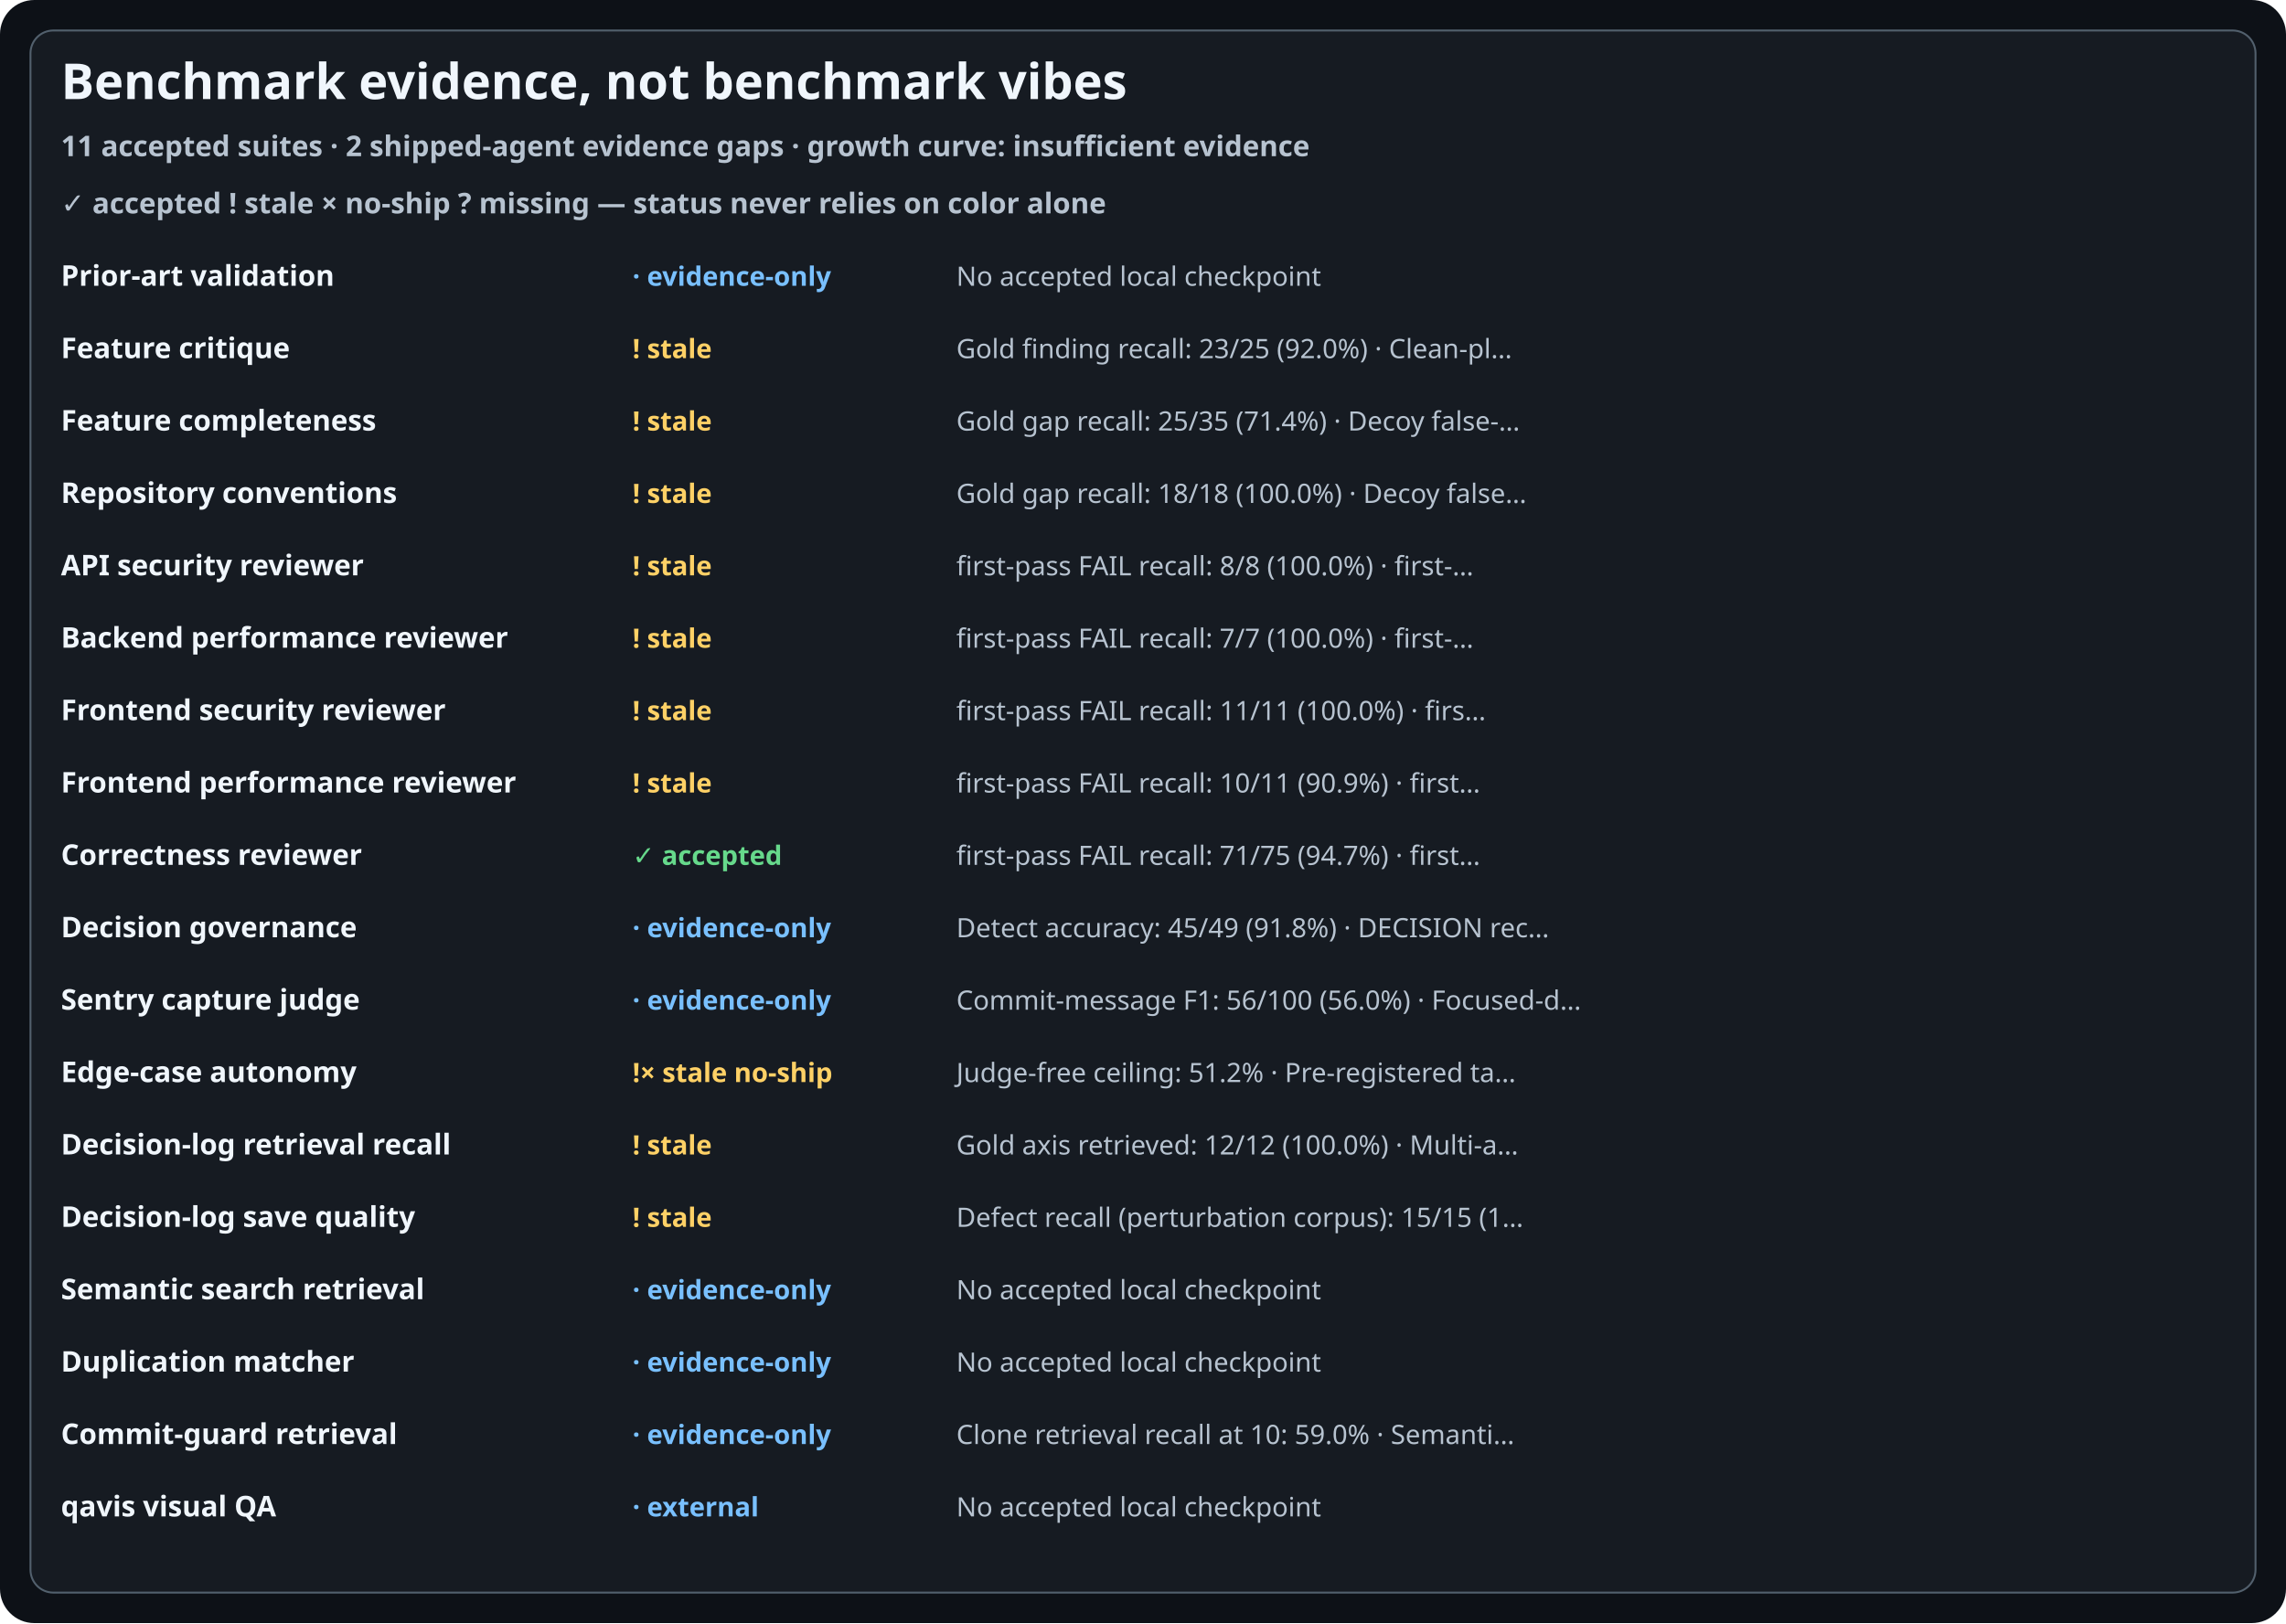
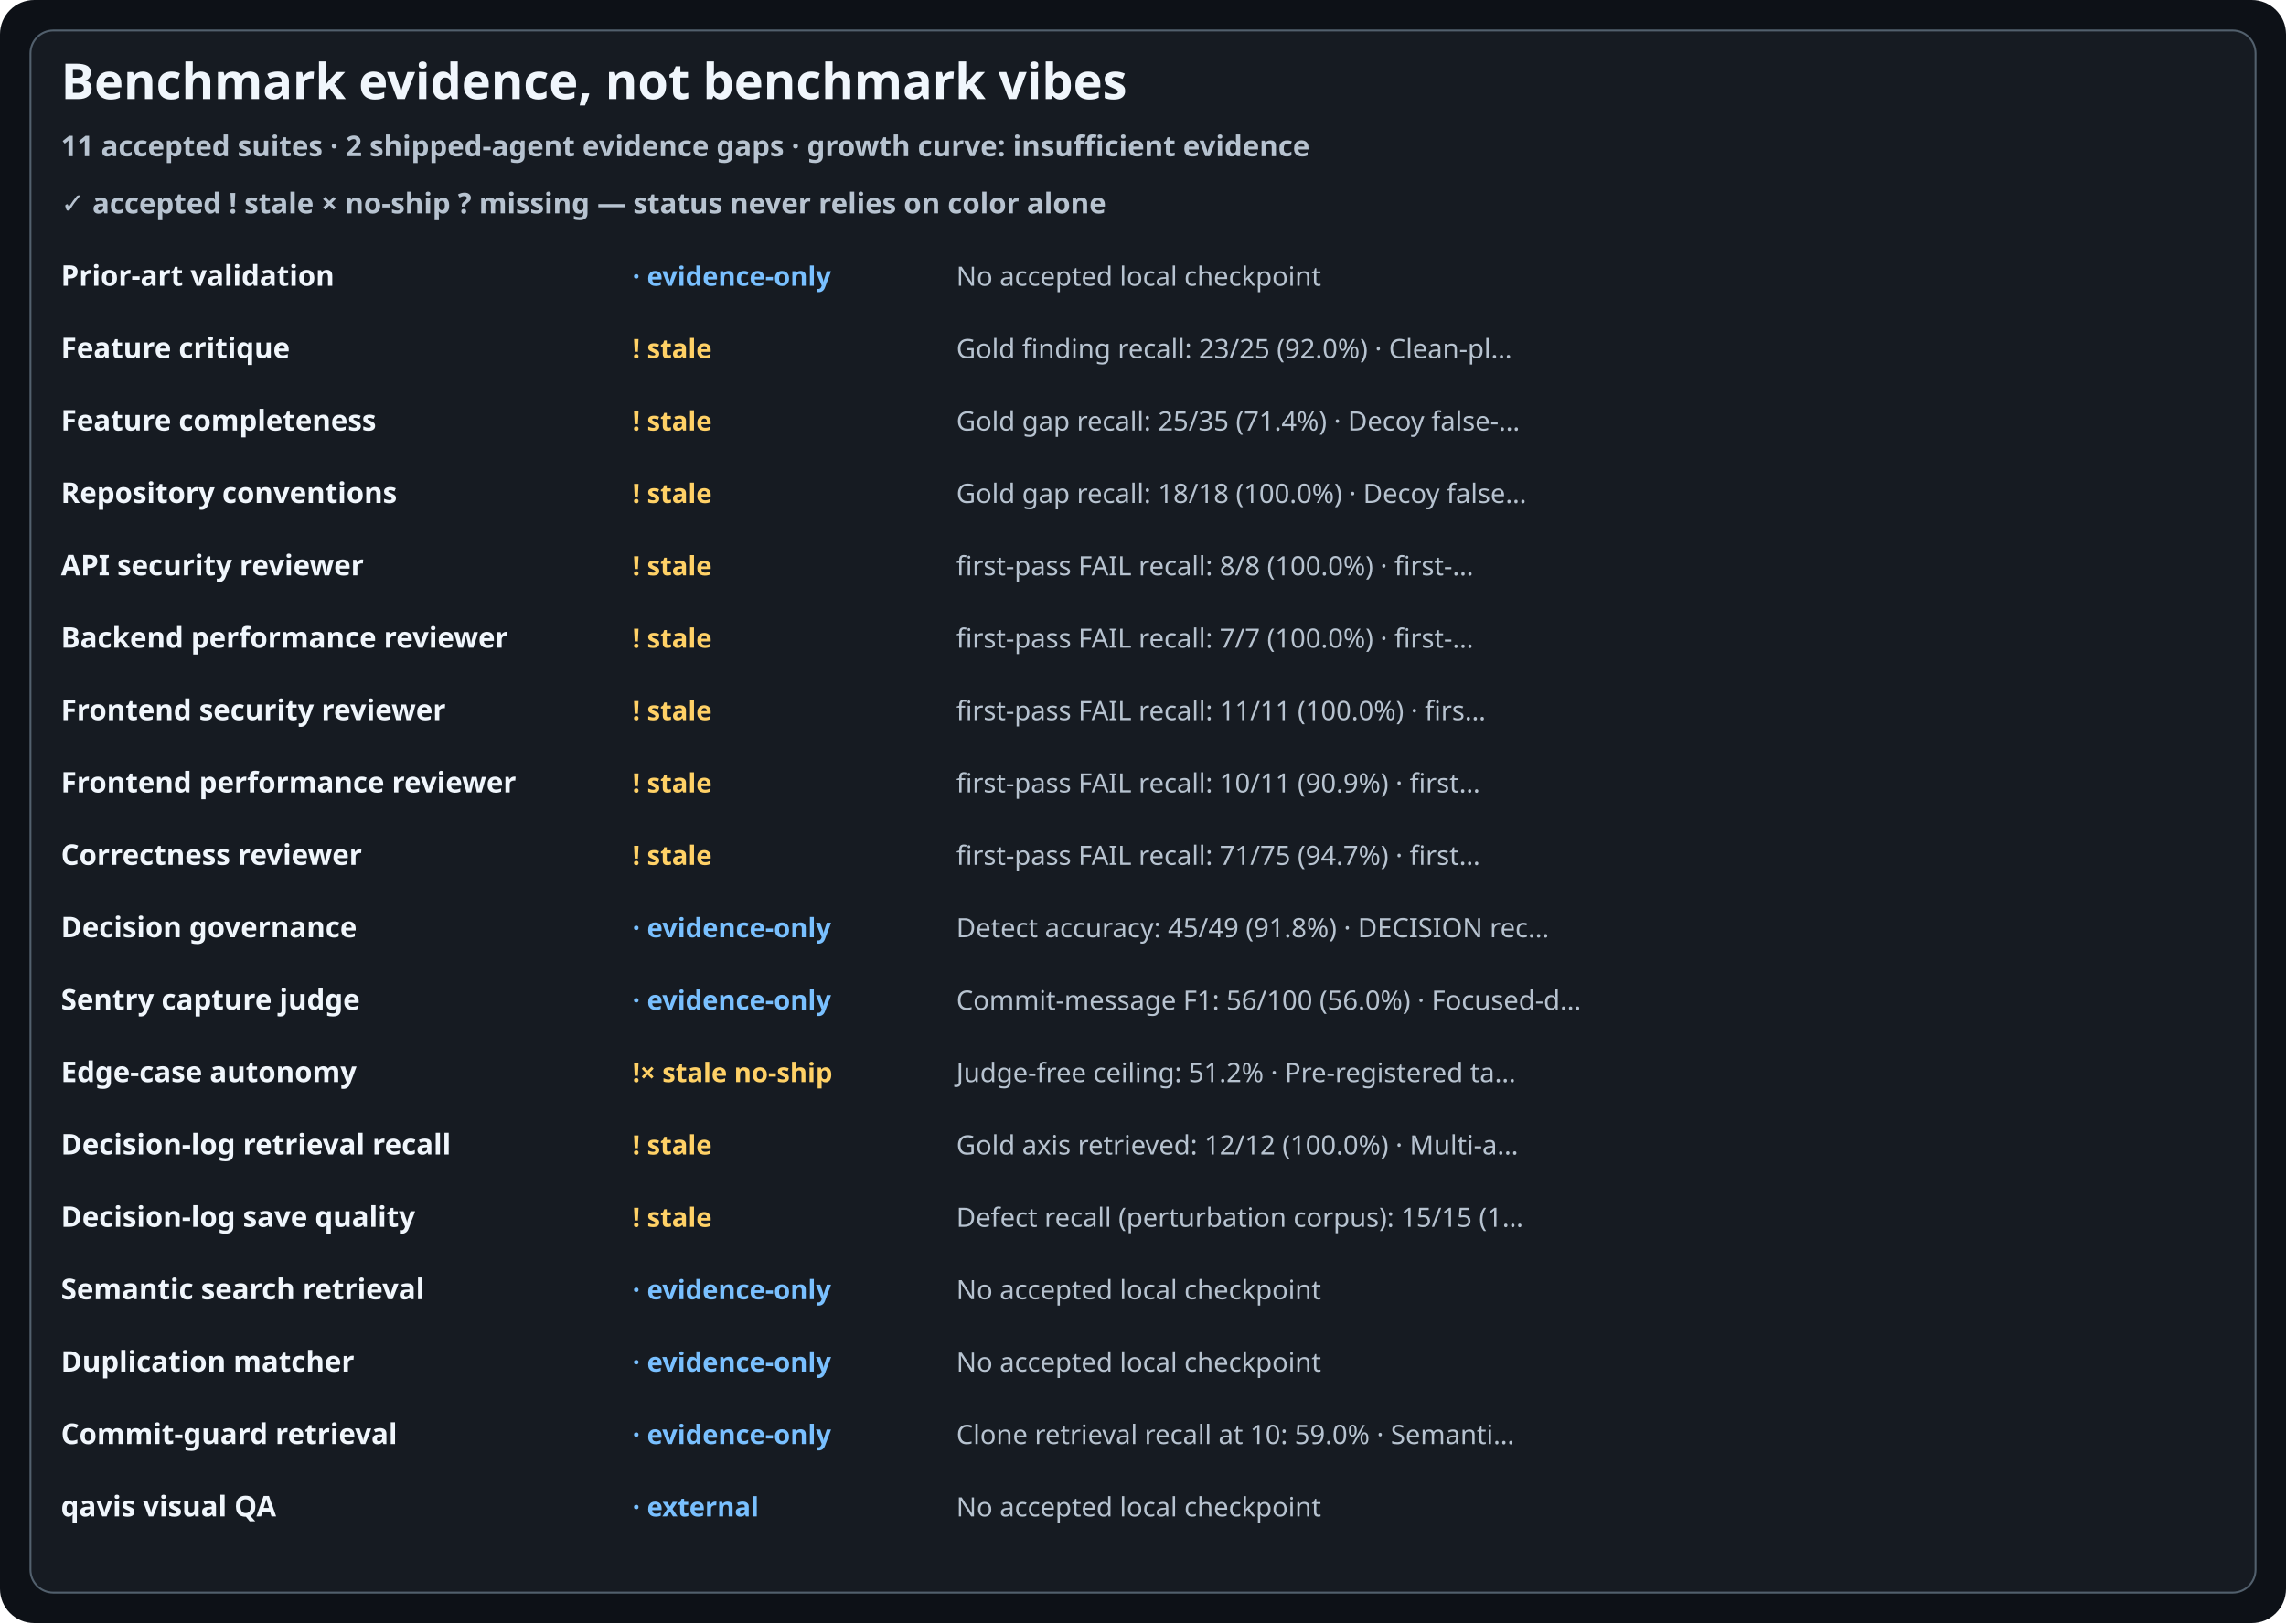
<svg xmlns="http://www.w3.org/2000/svg" width="1200" height="852" viewBox="0 0 1200 852" role="img" aria-labelledby="title desc">
  <style>
  .title{font:700 26px ui-sans-serif,system-ui;fill:#F0F6FC} .summary{font:600 15px ui-sans-serif,system-ui;fill:#B7C3D0}
  .suite{font:600 15px ui-sans-serif,system-ui;fill:#F0F6FC} .metric{font:14px ui-sans-serif,system-ui;fill:#B7C3D0}
  .status{font:700 14px ui-sans-serif,system-ui}.good{fill:#66D98B}.warn{fill:#FFD166}.bad{fill:#FF8B8B}.info{fill:#79C0FF}
</style>
  <rect width="1200" height="852" rx="18" fill="#0D1117" />
  <rect x="16" y="16" width="1168" height="820" rx="12" fill="#161B22" stroke="#52606D" />
  <text class="title" x="32" y="52">Benchmark evidence, not benchmark vibes</text>
  <text class="summary" x="32" y="82">11 accepted suites · 2 shipped-agent evidence gaps · growth curve: insufficient evidence</text>
  <text class="summary" x="32" y="112">✓ accepted   ! stale   × no-ship   ? missing — status never relies on color alone</text>
  <g transform="translate(32 150)">
    <text class="suite" y="0">Prior-art validation</text>
    <text class="status info" x="300" y="0">· evidence-only</text>
    <text class="metric" x="470" y="0">No accepted local checkpoint</text>
  </g>
  <g transform="translate(32 188)">
    <text class="suite" y="0">Feature critique</text>
    <text class="status warn" x="300" y="0">! stale</text>
    <text class="metric" x="470" y="0">Gold finding recall: 23/25 (92.0%) · Clean-pl…</text>
  </g>
  <g transform="translate(32 226)">
    <text class="suite" y="0">Feature completeness</text>
    <text class="status warn" x="300" y="0">! stale</text>
    <text class="metric" x="470" y="0">Gold gap recall: 25/35 (71.4%) · Decoy false-…</text>
  </g>
  <g transform="translate(32 264)">
    <text class="suite" y="0">Repository conventions</text>
    <text class="status warn" x="300" y="0">! stale</text>
    <text class="metric" x="470" y="0">Gold gap recall: 18/18 (100.0%) · Decoy false…</text>
  </g>
  <g transform="translate(32 302)">
    <text class="suite" y="0">API security reviewer</text>
    <text class="status warn" x="300" y="0">! stale</text>
    <text class="metric" x="470" y="0">first-pass FAIL recall: 8/8 (100.0%) · first-…</text>
  </g>
  <g transform="translate(32 340)">
    <text class="suite" y="0">Backend performance reviewer</text>
    <text class="status warn" x="300" y="0">! stale</text>
    <text class="metric" x="470" y="0">first-pass FAIL recall: 7/7 (100.0%) · first-…</text>
  </g>
  <g transform="translate(32 378)">
    <text class="suite" y="0">Frontend security reviewer</text>
    <text class="status warn" x="300" y="0">! stale</text>
    <text class="metric" x="470" y="0">first-pass FAIL recall: 11/11 (100.0%) · firs…</text>
  </g>
  <g transform="translate(32 416)">
    <text class="suite" y="0">Frontend performance reviewer</text>
    <text class="status warn" x="300" y="0">! stale</text>
    <text class="metric" x="470" y="0">first-pass FAIL recall: 10/11 (90.9%) · first…</text>
  </g>
  <g transform="translate(32 454)">
    <text class="suite" y="0">Correctness reviewer</text>
-     <text class="status good" x="300" y="0">✓ accepted</text>
+     <text class="status warn" x="300" y="0">! stale</text>
    <text class="metric" x="470" y="0">first-pass FAIL recall: 71/75 (94.7%) · first…</text>
  </g>
  <g transform="translate(32 492)">
    <text class="suite" y="0">Decision governance</text>
    <text class="status info" x="300" y="0">· evidence-only</text>
    <text class="metric" x="470" y="0">Detect accuracy: 45/49 (91.8%) · DECISION rec…</text>
  </g>
  <g transform="translate(32 530)">
    <text class="suite" y="0">Sentry capture judge</text>
    <text class="status info" x="300" y="0">· evidence-only</text>
    <text class="metric" x="470" y="0">Commit-message F1: 56/100 (56.0%) · Focused-d…</text>
  </g>
  <g transform="translate(32 568)">
    <text class="suite" y="0">Edge-case autonomy</text>
    <text class="status warn" x="300" y="0">!× stale no-ship</text>
    <text class="metric" x="470" y="0">Judge-free ceiling: 51.2% · Pre-registered ta…</text>
  </g>
  <g transform="translate(32 606)">
    <text class="suite" y="0">Decision-log retrieval recall</text>
    <text class="status warn" x="300" y="0">! stale</text>
    <text class="metric" x="470" y="0">Gold axis retrieved: 12/12 (100.0%) · Multi-a…</text>
  </g>
  <g transform="translate(32 644)">
    <text class="suite" y="0">Decision-log save quality</text>
    <text class="status warn" x="300" y="0">! stale</text>
    <text class="metric" x="470" y="0">Defect recall (perturbation corpus): 15/15 (1…</text>
  </g>
  <g transform="translate(32 682)">
    <text class="suite" y="0">Semantic search retrieval</text>
    <text class="status info" x="300" y="0">· evidence-only</text>
    <text class="metric" x="470" y="0">No accepted local checkpoint</text>
  </g>
  <g transform="translate(32 720)">
    <text class="suite" y="0">Duplication matcher</text>
    <text class="status info" x="300" y="0">· evidence-only</text>
    <text class="metric" x="470" y="0">No accepted local checkpoint</text>
  </g>
  <g transform="translate(32 758)">
    <text class="suite" y="0">Commit-guard retrieval</text>
    <text class="status info" x="300" y="0">· evidence-only</text>
    <text class="metric" x="470" y="0">Clone retrieval recall at 10: 59.0% · Semanti…</text>
  </g>
  <g transform="translate(32 796)">
    <text class="suite" y="0">qavis visual QA</text>
    <text class="status info" x="300" y="0">· external</text>
    <text class="metric" x="470" y="0">No accepted local checkpoint</text>
  </g>
</svg>
